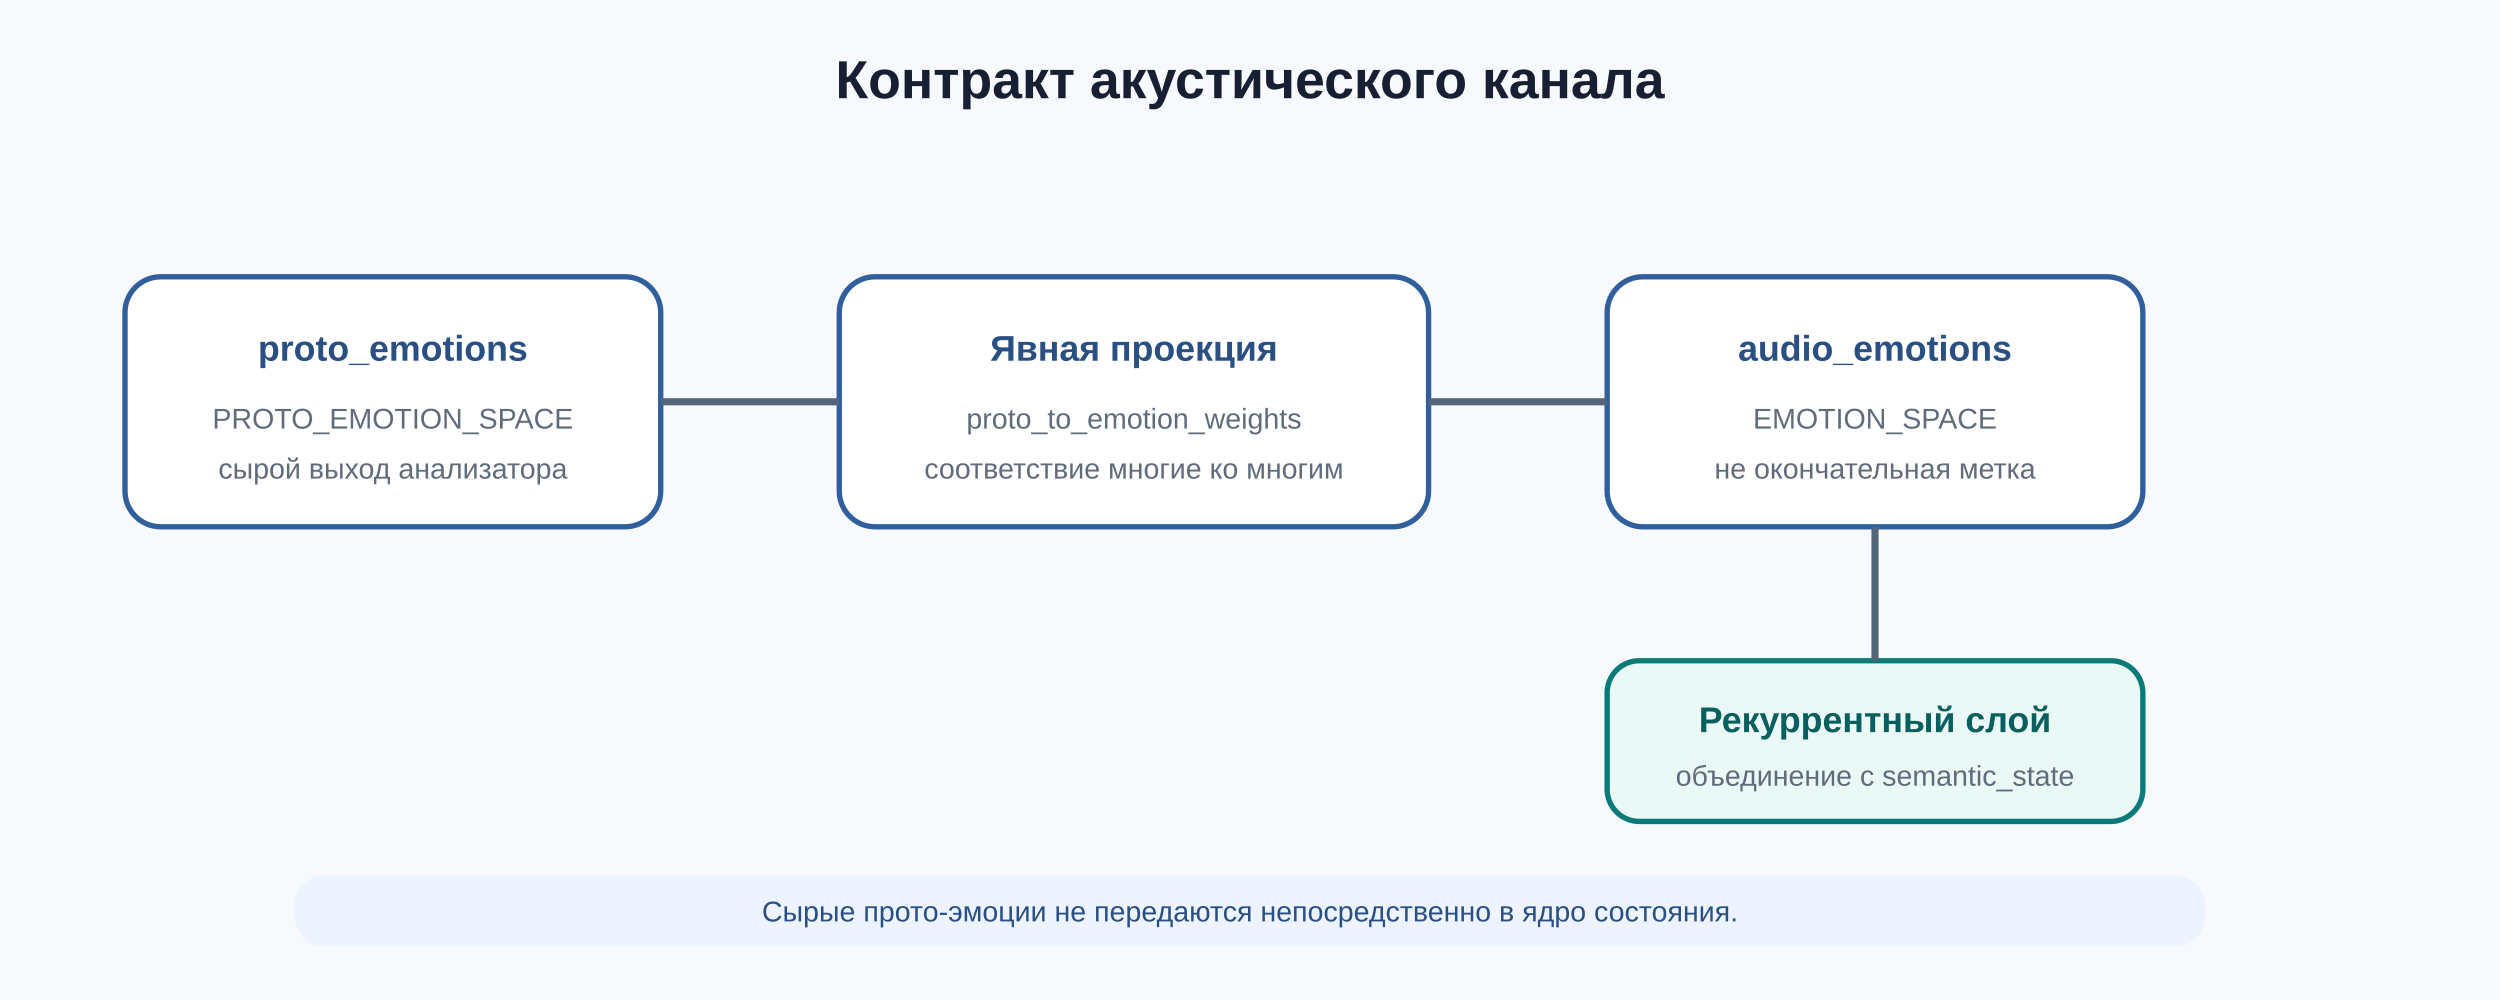
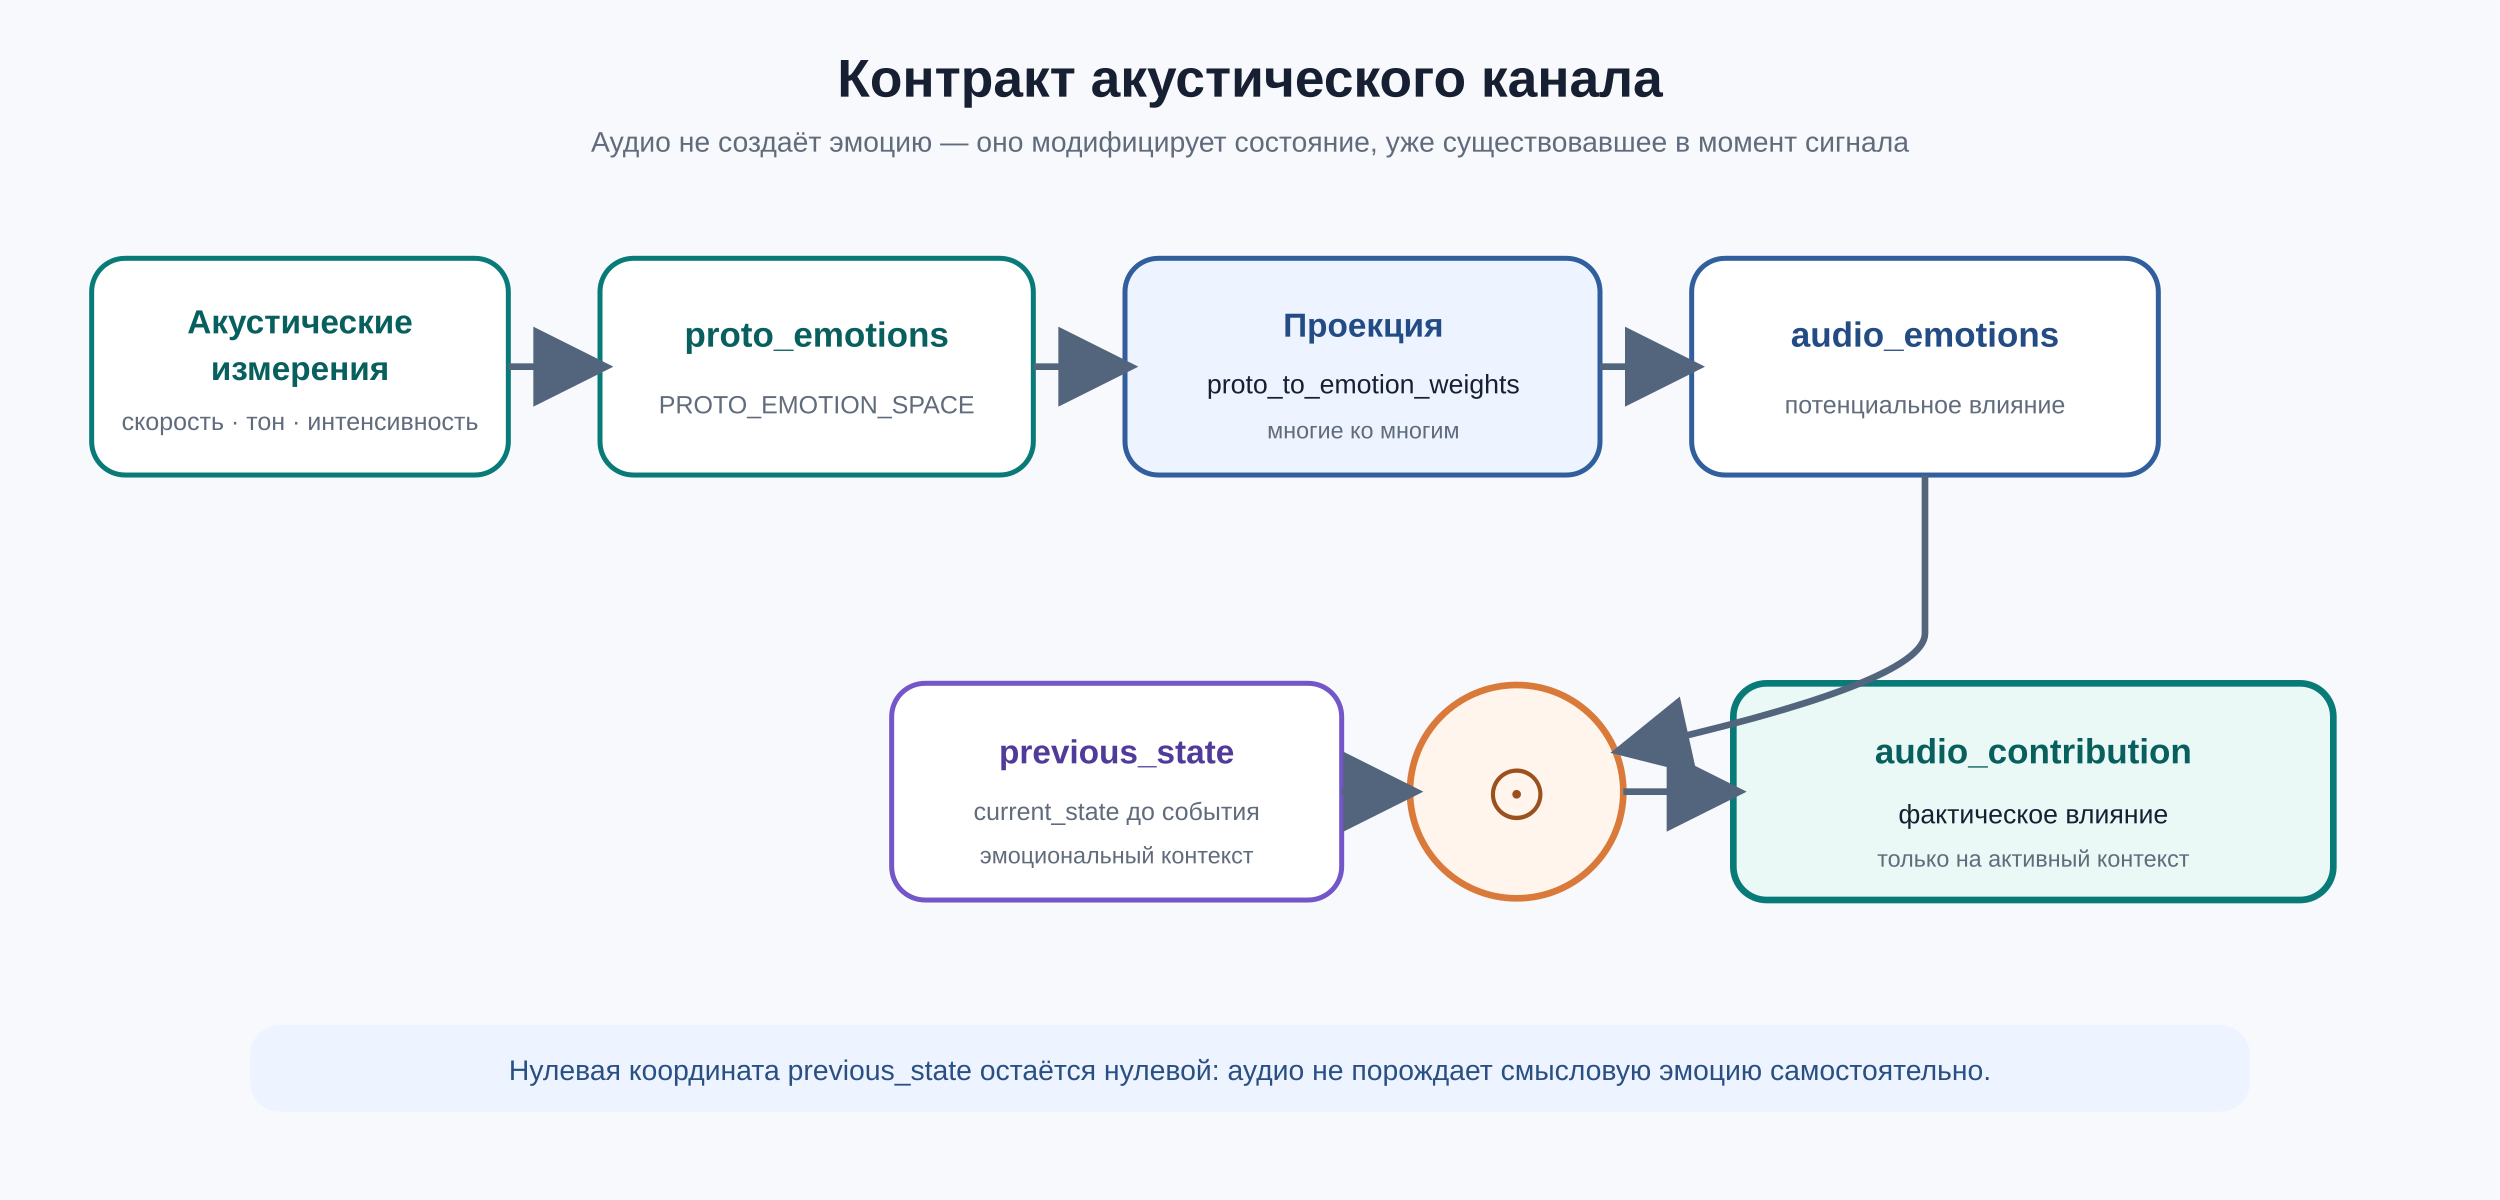
- <svg xmlns="http://www.w3.org/2000/svg" width="1400" height="560">
-   <rect width="100%" height="100%" fill="#f7f9fc" />
-   <text x="700" y="55" text-anchor="middle" font-family="Arial" font-size="30" font-weight="700" fill="#172033">Контракт акустического канала</text>
+ <svg xmlns="http://www.w3.org/2000/svg" width="1500" height="720" viewBox="0 0 1500 720" role="img" aria-labelledby="t d">
+   <defs>
+     <marker id="a" markerWidth="12" markerHeight="12" refX="10" refY="6" orient="auto">
+       <path d="M0 0L12 6L0 12Z" fill="#53647d" />
+     </marker>
+   </defs>
+   <rect width="1500" height="720" fill="#f7f9fc" />
+   <text x="750" y="58" text-anchor="middle" font-family="Arial" font-size="32" font-weight="700" fill="#172033">Контракт акустического канала</text>
+   <text x="750" y="91" text-anchor="middle" font-family="Arial" font-size="17" fill="#606b7c">Аудио не создаёт эмоцию — оно модифицирует состояние, уже существовавшее в момент сигнала</text>
  <g font-family="Arial">
-     <g fill="#fff" stroke="#315e9d" stroke-width="3">
-       <rect x="70" y="155" width="300" height="140" rx="20" />
-       <rect x="470" y="155" width="330" height="140" rx="20" />
-       <rect x="900" y="155" width="300" height="140" rx="20" />
-     </g>
-     <g text-anchor="middle" font-size="20" font-weight="700" fill="#294f83">
-       <text x="220" y="202">proto_emotions</text>
-       <text x="635" y="202">Явная проекция</text>
-       <text x="1050" y="202">audio_emotions</text>
-     </g>
-     <g text-anchor="middle" font-size="16" fill="#606b7c">
-       <text x="220" y="240">PROTO_EMOTION_SPACE</text>
-       <text x="220" y="268">сырой выход анализатора</text>
-       <text x="635" y="240">proto_to_emotion_weights</text>
-       <text x="635" y="268">соответствие многие ко многим</text>
-       <text x="1050" y="240">EMOTION_SPACE</text>
-       <text x="1050" y="268">не окончательная метка</text>
-     </g>
-     <g stroke="#53647d" stroke-width="4">
-       <path d="M370 225H470" />
-       <path d="M800 225H900" />
-     </g>
-     <rect x="900" y="370" width="300" height="90" rx="18" fill="#eaf8f6" stroke="#087b79" stroke-width="3" />
-     <text x="1050" y="410" text-anchor="middle" font-size="20" font-weight="700" fill="#075f5e">Рекуррентный слой</text>
-     <text x="1050" y="440" text-anchor="middle" font-size="16" fill="#606b7c">объединение с semantic_state</text>
-     <path d="M1050 295V370" stroke="#53647d" stroke-width="4" />
-     <rect x="165" y="490" width="1070" height="40" rx="17" fill="#edf4ff" />
-     <text x="700" y="516" text-anchor="middle" font-size="16" fill="#294f83">Сырые прото-эмоции не передаются непосредственно в ядро состояния.</text>
+     <rect x="55" y="155" width="250" height="130" rx="20" fill="#fff" stroke="#087b79" stroke-width="3" />
+     <text x="180" y="200" text-anchor="middle" font-size="20" font-weight="700" fill="#075f5e">Акустические</text>
+     <text x="180" y="228" text-anchor="middle" font-size="20" font-weight="700" fill="#075f5e">измерения</text>
+     <text x="180" y="258" text-anchor="middle" font-size="15" fill="#606b7c">скорость · тон · интенсивность</text>
+     <rect x="360" y="155" width="260" height="130" rx="20" fill="#fff" stroke="#087b79" stroke-width="3" />
+     <text x="490" y="208" text-anchor="middle" font-size="21" font-weight="700" fill="#075f5e">proto_emotions</text>
+     <text x="490" y="248" text-anchor="middle" font-size="15" fill="#606b7c">PROTO_EMOTION_SPACE</text>
+     <rect x="675" y="155" width="285" height="130" rx="20" fill="#edf4ff" stroke="#315e9d" stroke-width="3" />
+     <text x="818" y="202" text-anchor="middle" font-size="20" font-weight="700" fill="#234c84">Проекция</text>
+     <text x="818" y="236" text-anchor="middle" font-size="16" fill="#172033">proto_to_emotion_weights</text>
+     <text x="818" y="263" text-anchor="middle" font-size="14" fill="#606b7c">многие ко многим</text>
+     <rect x="1015" y="155" width="280" height="130" rx="20" fill="#fff" stroke="#315e9d" stroke-width="3" />
+     <text x="1155" y="208" text-anchor="middle" font-size="21" font-weight="700" fill="#234c84">audio_emotions</text>
+     <text x="1155" y="248" text-anchor="middle" font-size="15" fill="#606b7c">потенциальное влияние</text>
+     <circle cx="910" cy="475" r="64" fill="#fff5ec" stroke="#d97a3a" stroke-width="4" />
+     <text x="910" y="491" text-anchor="middle" font-size="43" font-weight="700" fill="#9b511e">⊙</text>
+     <rect x="535" y="410" width="270" height="130" rx="20" fill="#fff" stroke="#7357c8" stroke-width="3" />
+     <text x="670" y="458" text-anchor="middle" font-size="20" font-weight="700" fill="#513b9a">previous_state</text>
+     <text x="670" y="492" text-anchor="middle" font-size="15" fill="#606b7c">current_state до события</text>
+     <text x="670" y="518" text-anchor="middle" font-size="14" fill="#606b7c">эмоциональный контекст</text>
+     <rect x="1040" y="410" width="360" height="130" rx="20" fill="#eaf8f6" stroke="#087b79" stroke-width="4" />
+     <text x="1220" y="458" text-anchor="middle" font-size="21" font-weight="700" fill="#075f5e">audio_contribution</text>
+     <text x="1220" y="494" text-anchor="middle" font-size="16" fill="#172033">фактическое влияние</text>
+     <text x="1220" y="520" text-anchor="middle" font-size="14" fill="#606b7c">только на активный контекст</text>
+     <rect x="150" y="615" width="1200" height="52" rx="18" fill="#edf4ff" />
+     <text x="750" y="648" text-anchor="middle" font-size="17" fill="#294f83">Нулевая координата previous_state остаётся нулевой: аудио не порождает смысловую эмоцию самостоятельно.</text>
+   </g>
+   <g fill="none" stroke="#53647d" stroke-width="4" marker-end="url(#a)">
+     <path d="M305 220H360" />
+     <path d="M620 220H675" />
+     <path d="M960 220H1015" />
+     <path d="M1155 285V380Q1155 410 974 450" />
+     <path d="M805 475H846" />
+     <path d="M974 475H1040" />
  </g>
</svg>
